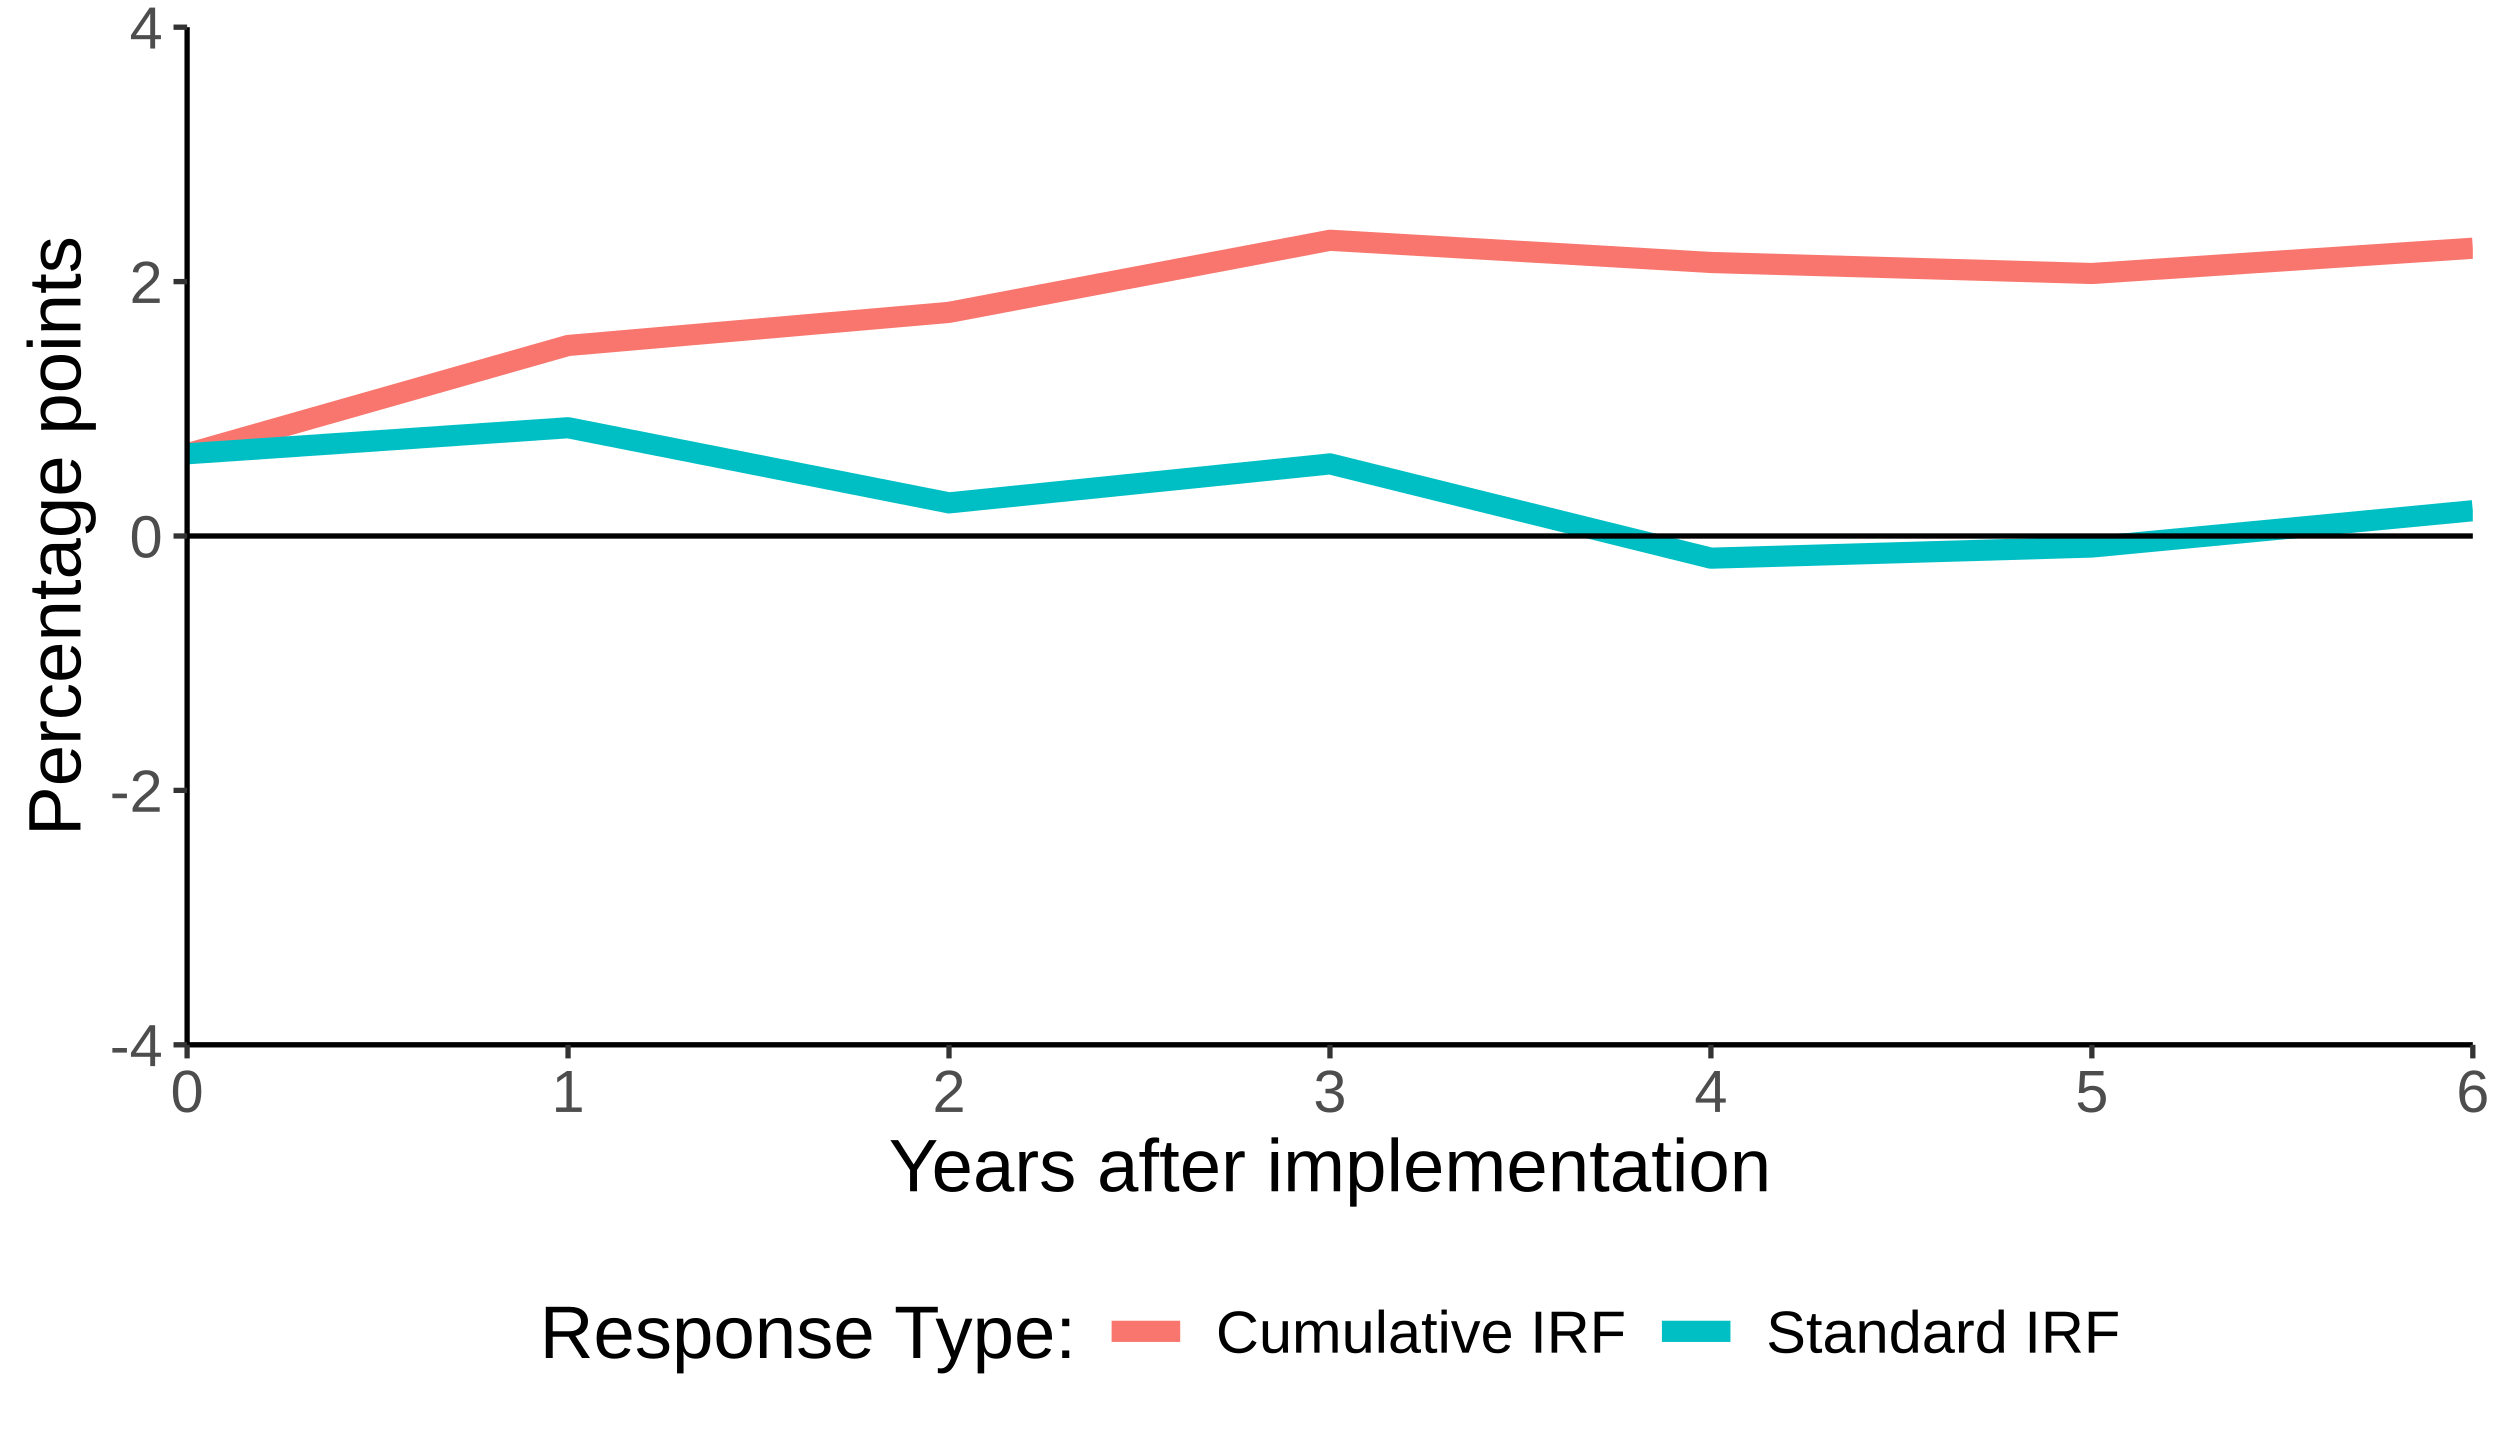
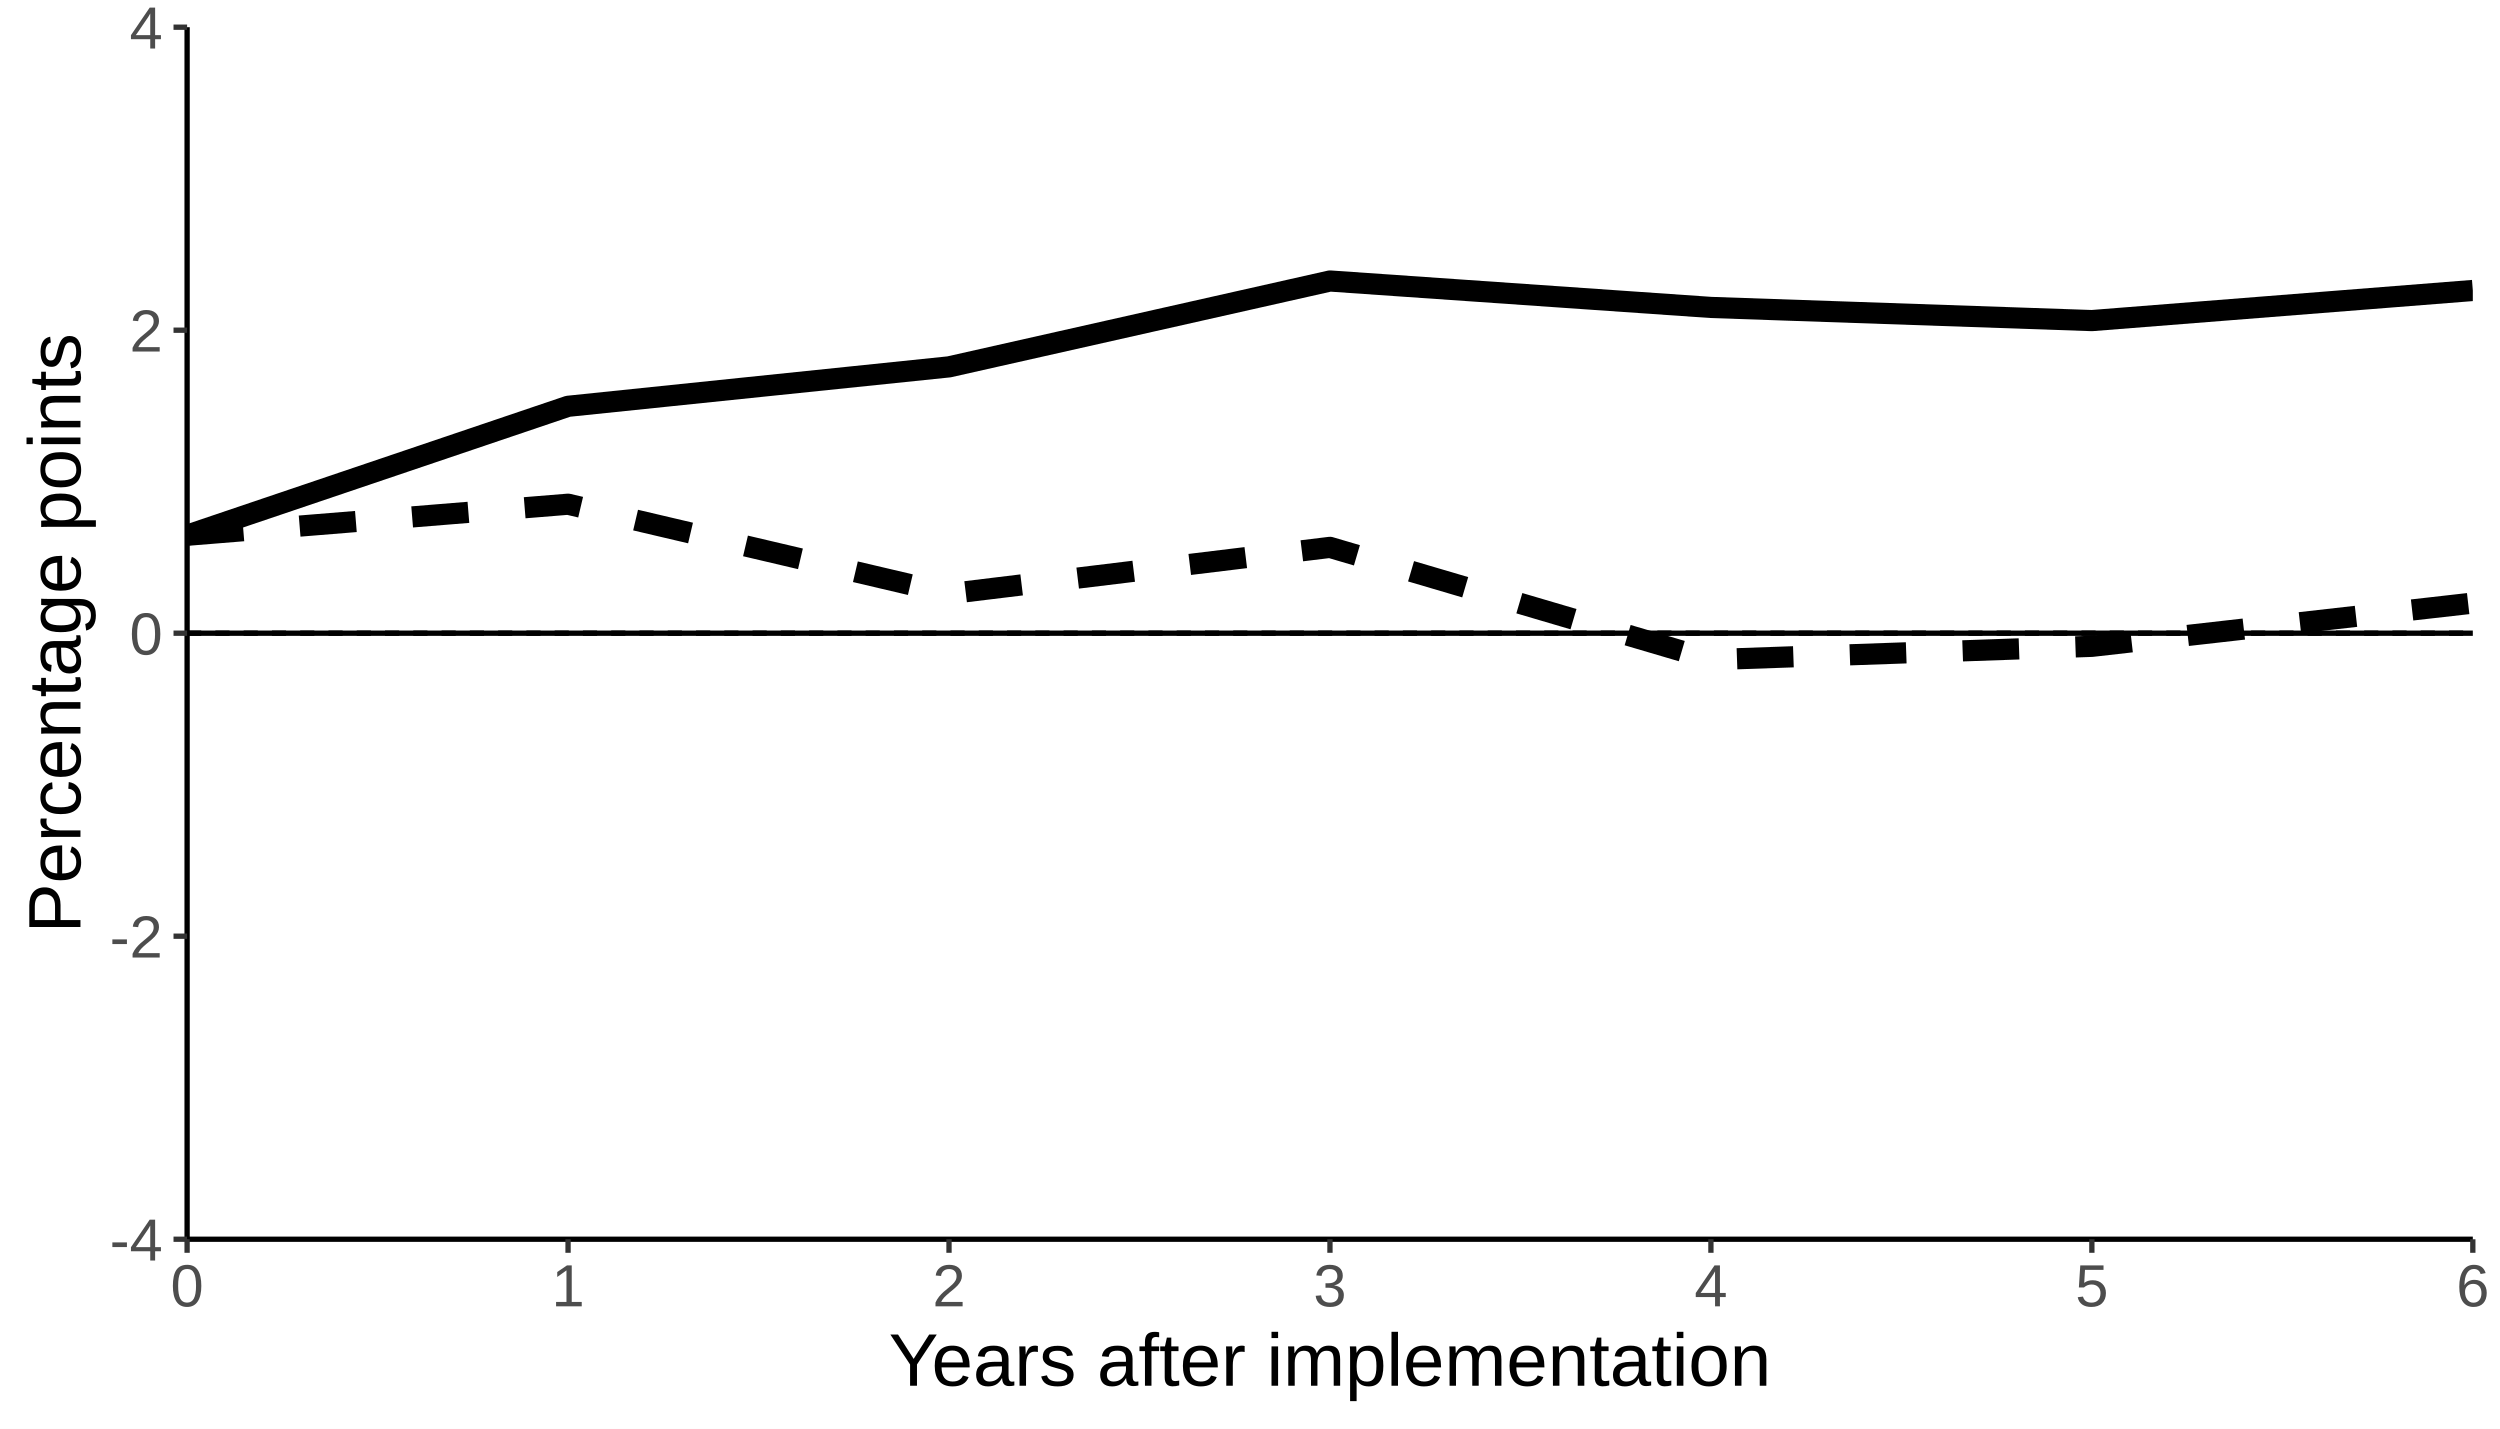
<svg xmlns="http://www.w3.org/2000/svg" class="svglite" width="504.00pt" height="288.00pt" viewBox="0 0 504.00 288.00">
  <defs>
    <style type="text/css">
    .svglite line, .svglite polyline, .svglite polygon, .svglite path, .svglite rect, .svglite circle {
      fill: none;
      stroke: #000000;
      stroke-linecap: round;
      stroke-linejoin: round;
      stroke-miterlimit: 10.00;
    }
    .svglite text {
      white-space: pre;
    }
  </style>
  </defs>
  <rect width="100%" height="100%" style="stroke: none; fill: #FFFFFF;" />
  <defs>
    <clipPath id="cpMC4wMHw1MDQuMDB8MC4wMHwyODguMDA=">
      <rect x="0.00" y="0.00" width="504.00" height="288.00" />
    </clipPath>
  </defs>
  <g clip-path="url(#cpMC4wMHw1MDQuMDB8MC4wMHwyODguMDA=)">
    <rect x="0.00" y="0.00" width="504.00" height="288.00" style="stroke-width: 1.07; stroke: #FFFFFF; fill: #FFFFFF;" />
  </g>
  <defs>
-     <clipPath id="cpMzcuNzJ8NDk4LjUyfDUuNDh8MjEwLjYz">
-       <rect x="37.72" y="5.48" width="460.80" height="205.15" />
+     <clipPath id="cpMzcuNzJ8NDk4LjUyfDUuNDh8MjQ5Ljgz">
+       <rect x="37.72" y="5.48" width="460.80" height="244.35" />
    </clipPath>
  </defs>
-   <g clip-path="url(#cpMzcuNzJ8NDk4LjUyfDUuNDh8MjEwLjYz)">
-     <rect x="37.72" y="5.48" width="460.80" height="205.15" style="stroke-width: 1.07; stroke: none; fill: #FFFFFF;" />
-     <polyline points="37.72,91.48 114.52,69.65 191.32,62.97 268.12,48.44 344.92,52.92 421.72,55.14 498.52,50.04 " style="stroke-width: 4.27; stroke: #F8766D; stroke-linecap: butt;" />
-     <polyline points="37.72,91.48 114.52,86.23 191.32,101.38 268.12,93.52 344.92,112.53 421.72,110.28 498.52,102.96 " style="stroke-width: 4.27; stroke: #00BFC4; stroke-linecap: butt;" />
-     <polyline points="37.72,108.06 37.72,108.06 114.52,108.06 114.52,108.06 191.32,108.06 191.32,108.06 268.12,108.06 268.12,108.06 344.92,108.06 344.92,108.06 421.72,108.06 421.72,108.06 498.52,108.06 498.52,108.06 " style="stroke-width: 1.07; stroke-linecap: butt;" />
+   <g clip-path="url(#cpMzcuNzJ8NDk4LjUyfDUuNDh8MjQ5Ljgz)">
+     <rect x="37.72" y="5.48" width="460.80" height="244.35" style="stroke-width: 1.07; stroke: none; fill: #FFFFFF;" />
+     <polyline points="37.72,107.91 114.52,81.91 191.32,73.96 268.12,56.65 344.92,61.98 421.72,64.63 498.52,58.56 " style="stroke-width: 4.27; stroke-linecap: butt;" />
+     <polyline points="37.72,107.91 114.52,101.65 191.32,119.70 268.12,110.35 344.92,132.99 421.72,130.30 498.52,121.58 " style="stroke-width: 4.27; stroke-dasharray: 11.38,11.38; stroke-linecap: butt;" />
+     <polyline points="37.72,127.65 114.52,127.65 191.32,127.65 268.12,127.65 344.92,127.65 421.72,127.65 498.52,127.65 " style="stroke-width: 1.07; stroke-linecap: butt;" />
+     <polyline points="37.72,127.65 114.52,127.65 191.32,127.65 268.12,127.65 344.92,127.65 421.72,127.65 498.52,127.65 " style="stroke-width: 1.07; stroke-dasharray: 2.85,2.85; stroke-linecap: butt;" />
  </g>
  <g clip-path="url(#cpMC4wMHw1MDQuMDB8MC4wMHwyODguMDA=)">
-     <polyline points="37.72,210.63 37.72,5.48 " style="stroke-width: 1.07; stroke-linecap: butt;" />
-     <text x="32.79" y="214.93" text-anchor="end" style="font-size: 12.00px;fill: #4D4D4D; font-family: &quot;Arial&quot;;" textLength="10.67px" lengthAdjust="spacingAndGlyphs">-4</text>
-     <text x="32.79" y="163.64" text-anchor="end" style="font-size: 12.00px;fill: #4D4D4D; font-family: &quot;Arial&quot;;" textLength="10.67px" lengthAdjust="spacingAndGlyphs">-2</text>
-     <text x="32.79" y="112.35" text-anchor="end" style="font-size: 12.00px;fill: #4D4D4D; font-family: &quot;Arial&quot;;" textLength="6.67px" lengthAdjust="spacingAndGlyphs">0</text>
-     <text x="32.79" y="61.07" text-anchor="end" style="font-size: 12.00px;fill: #4D4D4D; font-family: &quot;Arial&quot;;" textLength="6.67px" lengthAdjust="spacingAndGlyphs">2</text>
+     <polyline points="37.72,249.83 37.72,5.48 " style="stroke-width: 1.07; stroke-linecap: butt;" />
+     <text x="32.79" y="254.13" text-anchor="end" style="font-size: 12.00px;fill: #4D4D4D; font-family: &quot;Arial&quot;;" textLength="10.67px" lengthAdjust="spacingAndGlyphs">-4</text>
+     <text x="32.79" y="193.04" text-anchor="end" style="font-size: 12.00px;fill: #4D4D4D; font-family: &quot;Arial&quot;;" textLength="10.67px" lengthAdjust="spacingAndGlyphs">-2</text>
+     <text x="32.79" y="131.95" text-anchor="end" style="font-size: 12.00px;fill: #4D4D4D; font-family: &quot;Arial&quot;;" textLength="6.67px" lengthAdjust="spacingAndGlyphs">0</text>
+     <text x="32.79" y="70.87" text-anchor="end" style="font-size: 12.00px;fill: #4D4D4D; font-family: &quot;Arial&quot;;" textLength="6.67px" lengthAdjust="spacingAndGlyphs">2</text>
    <text x="32.79" y="9.78" text-anchor="end" style="font-size: 12.00px;fill: #4D4D4D; font-family: &quot;Arial&quot;;" textLength="6.67px" lengthAdjust="spacingAndGlyphs">4</text>
-     <polyline points="34.98,210.63 37.72,210.63 " style="stroke-width: 1.07; stroke: #333333; stroke-linecap: butt;" />
-     <polyline points="34.98,159.34 37.72,159.34 " style="stroke-width: 1.07; stroke: #333333; stroke-linecap: butt;" />
-     <polyline points="34.98,108.06 37.72,108.06 " style="stroke-width: 1.07; stroke: #333333; stroke-linecap: butt;" />
-     <polyline points="34.98,56.77 37.72,56.77 " style="stroke-width: 1.07; stroke: #333333; stroke-linecap: butt;" />
+     <polyline points="34.98,249.83 37.72,249.83 " style="stroke-width: 1.07; stroke: #333333; stroke-linecap: butt;" />
+     <polyline points="34.98,188.74 37.72,188.74 " style="stroke-width: 1.07; stroke: #333333; stroke-linecap: butt;" />
+     <polyline points="34.98,127.65 37.72,127.65 " style="stroke-width: 1.07; stroke: #333333; stroke-linecap: butt;" />
+     <polyline points="34.98,66.57 37.72,66.57 " style="stroke-width: 1.07; stroke: #333333; stroke-linecap: butt;" />
    <polyline points="34.98,5.48 37.72,5.48 " style="stroke-width: 1.07; stroke: #333333; stroke-linecap: butt;" />
-     <polyline points="37.72,210.63 498.52,210.63 " style="stroke-width: 1.07; stroke-linecap: butt;" />
-     <polyline points="37.72,213.37 37.72,210.63 " style="stroke-width: 1.07; stroke: #333333; stroke-linecap: butt;" />
-     <polyline points="114.52,213.37 114.52,210.63 " style="stroke-width: 1.07; stroke: #333333; stroke-linecap: butt;" />
-     <polyline points="191.32,213.37 191.32,210.63 " style="stroke-width: 1.07; stroke: #333333; stroke-linecap: butt;" />
-     <polyline points="268.12,213.37 268.12,210.63 " style="stroke-width: 1.07; stroke: #333333; stroke-linecap: butt;" />
-     <polyline points="344.92,213.37 344.92,210.63 " style="stroke-width: 1.07; stroke: #333333; stroke-linecap: butt;" />
-     <polyline points="421.72,213.37 421.72,210.63 " style="stroke-width: 1.07; stroke: #333333; stroke-linecap: butt;" />
-     <polyline points="498.52,213.37 498.52,210.63 " style="stroke-width: 1.07; stroke: #333333; stroke-linecap: butt;" />
-     <text x="37.72" y="224.16" text-anchor="middle" style="font-size: 12.00px;fill: #4D4D4D; font-family: &quot;Arial&quot;;" textLength="6.67px" lengthAdjust="spacingAndGlyphs">0</text>
-     <text x="114.52" y="224.16" text-anchor="middle" style="font-size: 12.00px;fill: #4D4D4D; font-family: &quot;Arial&quot;;" textLength="6.67px" lengthAdjust="spacingAndGlyphs">1</text>
-     <text x="191.32" y="224.16" text-anchor="middle" style="font-size: 12.00px;fill: #4D4D4D; font-family: &quot;Arial&quot;;" textLength="6.67px" lengthAdjust="spacingAndGlyphs">2</text>
-     <text x="268.12" y="224.16" text-anchor="middle" style="font-size: 12.00px;fill: #4D4D4D; font-family: &quot;Arial&quot;;" textLength="6.67px" lengthAdjust="spacingAndGlyphs">3</text>
-     <text x="344.92" y="224.16" text-anchor="middle" style="font-size: 12.00px;fill: #4D4D4D; font-family: &quot;Arial&quot;;" textLength="6.67px" lengthAdjust="spacingAndGlyphs">4</text>
-     <text x="421.72" y="224.16" text-anchor="middle" style="font-size: 12.00px;fill: #4D4D4D; font-family: &quot;Arial&quot;;" textLength="6.67px" lengthAdjust="spacingAndGlyphs">5</text>
-     <text x="498.52" y="224.16" text-anchor="middle" style="font-size: 12.00px;fill: #4D4D4D; font-family: &quot;Arial&quot;;" textLength="6.67px" lengthAdjust="spacingAndGlyphs">6</text>
-     <text x="268.12" y="240.16" text-anchor="middle" style="font-size: 15.00px; font-family: &quot;Arial&quot;;" textLength="177.83px" lengthAdjust="spacingAndGlyphs">Years after implementation</text>
-     <text transform="translate(16.22,108.06) rotate(-90)" text-anchor="middle" style="font-size: 15.00px; font-family: &quot;Arial&quot;;" textLength="120.88px" lengthAdjust="spacingAndGlyphs">Percentage points</text>
-     <rect x="103.32" y="254.28" width="329.60" height="28.24" style="stroke-width: 1.07; stroke: none; fill: #FFFFFF;" />
-     <text x="108.80" y="273.77" style="font-size: 15.00px; font-family: &quot;Arial&quot;;" textLength="108.09px" lengthAdjust="spacingAndGlyphs">Response Type:</text>
-     <rect x="222.37" y="259.76" width="17.28" height="17.28" style="stroke-width: 1.07; stroke: none; fill: #FFFFFF;" />
-     <line x1="224.10" y1="268.40" x2="237.93" y2="268.40" style="stroke-width: 4.27; stroke: #F8766D; stroke-linecap: butt;" />
-     <rect x="333.31" y="259.76" width="17.28" height="17.28" style="stroke-width: 1.07; stroke: none; fill: #FFFFFF;" />
-     <line x1="335.04" y1="268.40" x2="348.86" y2="268.40" style="stroke-width: 4.27; stroke: #00BFC4; stroke-linecap: butt;" />
-     <text x="245.13" y="272.70" style="font-size: 12.00px; font-family: &quot;Arial&quot;;" textLength="82.70px" lengthAdjust="spacingAndGlyphs">Cumulative IRF</text>
-     <text x="356.07" y="272.70" style="font-size: 12.00px; font-family: &quot;Arial&quot;;" textLength="71.37px" lengthAdjust="spacingAndGlyphs">Standard IRF</text>
+     <polyline points="37.72,249.83 498.52,249.83 " style="stroke-width: 1.07; stroke-linecap: butt;" />
+     <polyline points="37.72,252.57 37.72,249.83 " style="stroke-width: 1.07; stroke: #333333; stroke-linecap: butt;" />
+     <polyline points="114.52,252.57 114.52,249.83 " style="stroke-width: 1.07; stroke: #333333; stroke-linecap: butt;" />
+     <polyline points="191.32,252.57 191.32,249.83 " style="stroke-width: 1.07; stroke: #333333; stroke-linecap: butt;" />
+     <polyline points="268.12,252.57 268.12,249.83 " style="stroke-width: 1.07; stroke: #333333; stroke-linecap: butt;" />
+     <polyline points="344.92,252.57 344.92,249.83 " style="stroke-width: 1.07; stroke: #333333; stroke-linecap: butt;" />
+     <polyline points="421.72,252.57 421.72,249.83 " style="stroke-width: 1.07; stroke: #333333; stroke-linecap: butt;" />
+     <polyline points="498.52,252.57 498.52,249.83 " style="stroke-width: 1.07; stroke: #333333; stroke-linecap: butt;" />
+     <text x="37.72" y="263.36" text-anchor="middle" style="font-size: 12.00px;fill: #4D4D4D; font-family: &quot;Arial&quot;;" textLength="6.67px" lengthAdjust="spacingAndGlyphs">0</text>
+     <text x="114.52" y="263.36" text-anchor="middle" style="font-size: 12.00px;fill: #4D4D4D; font-family: &quot;Arial&quot;;" textLength="6.67px" lengthAdjust="spacingAndGlyphs">1</text>
+     <text x="191.32" y="263.36" text-anchor="middle" style="font-size: 12.00px;fill: #4D4D4D; font-family: &quot;Arial&quot;;" textLength="6.67px" lengthAdjust="spacingAndGlyphs">2</text>
+     <text x="268.12" y="263.36" text-anchor="middle" style="font-size: 12.00px;fill: #4D4D4D; font-family: &quot;Arial&quot;;" textLength="6.67px" lengthAdjust="spacingAndGlyphs">3</text>
+     <text x="344.92" y="263.36" text-anchor="middle" style="font-size: 12.00px;fill: #4D4D4D; font-family: &quot;Arial&quot;;" textLength="6.67px" lengthAdjust="spacingAndGlyphs">4</text>
+     <text x="421.72" y="263.36" text-anchor="middle" style="font-size: 12.00px;fill: #4D4D4D; font-family: &quot;Arial&quot;;" textLength="6.67px" lengthAdjust="spacingAndGlyphs">5</text>
+     <text x="498.52" y="263.36" text-anchor="middle" style="font-size: 12.00px;fill: #4D4D4D; font-family: &quot;Arial&quot;;" textLength="6.67px" lengthAdjust="spacingAndGlyphs">6</text>
+     <text x="268.12" y="279.36" text-anchor="middle" style="font-size: 15.00px; font-family: &quot;Arial&quot;;" textLength="177.83px" lengthAdjust="spacingAndGlyphs">Years after implementation</text>
+     <text transform="translate(16.22,127.65) rotate(-90)" text-anchor="middle" style="font-size: 15.00px; font-family: &quot;Arial&quot;;" textLength="120.88px" lengthAdjust="spacingAndGlyphs">Percentage points</text>
  </g>
</svg>
